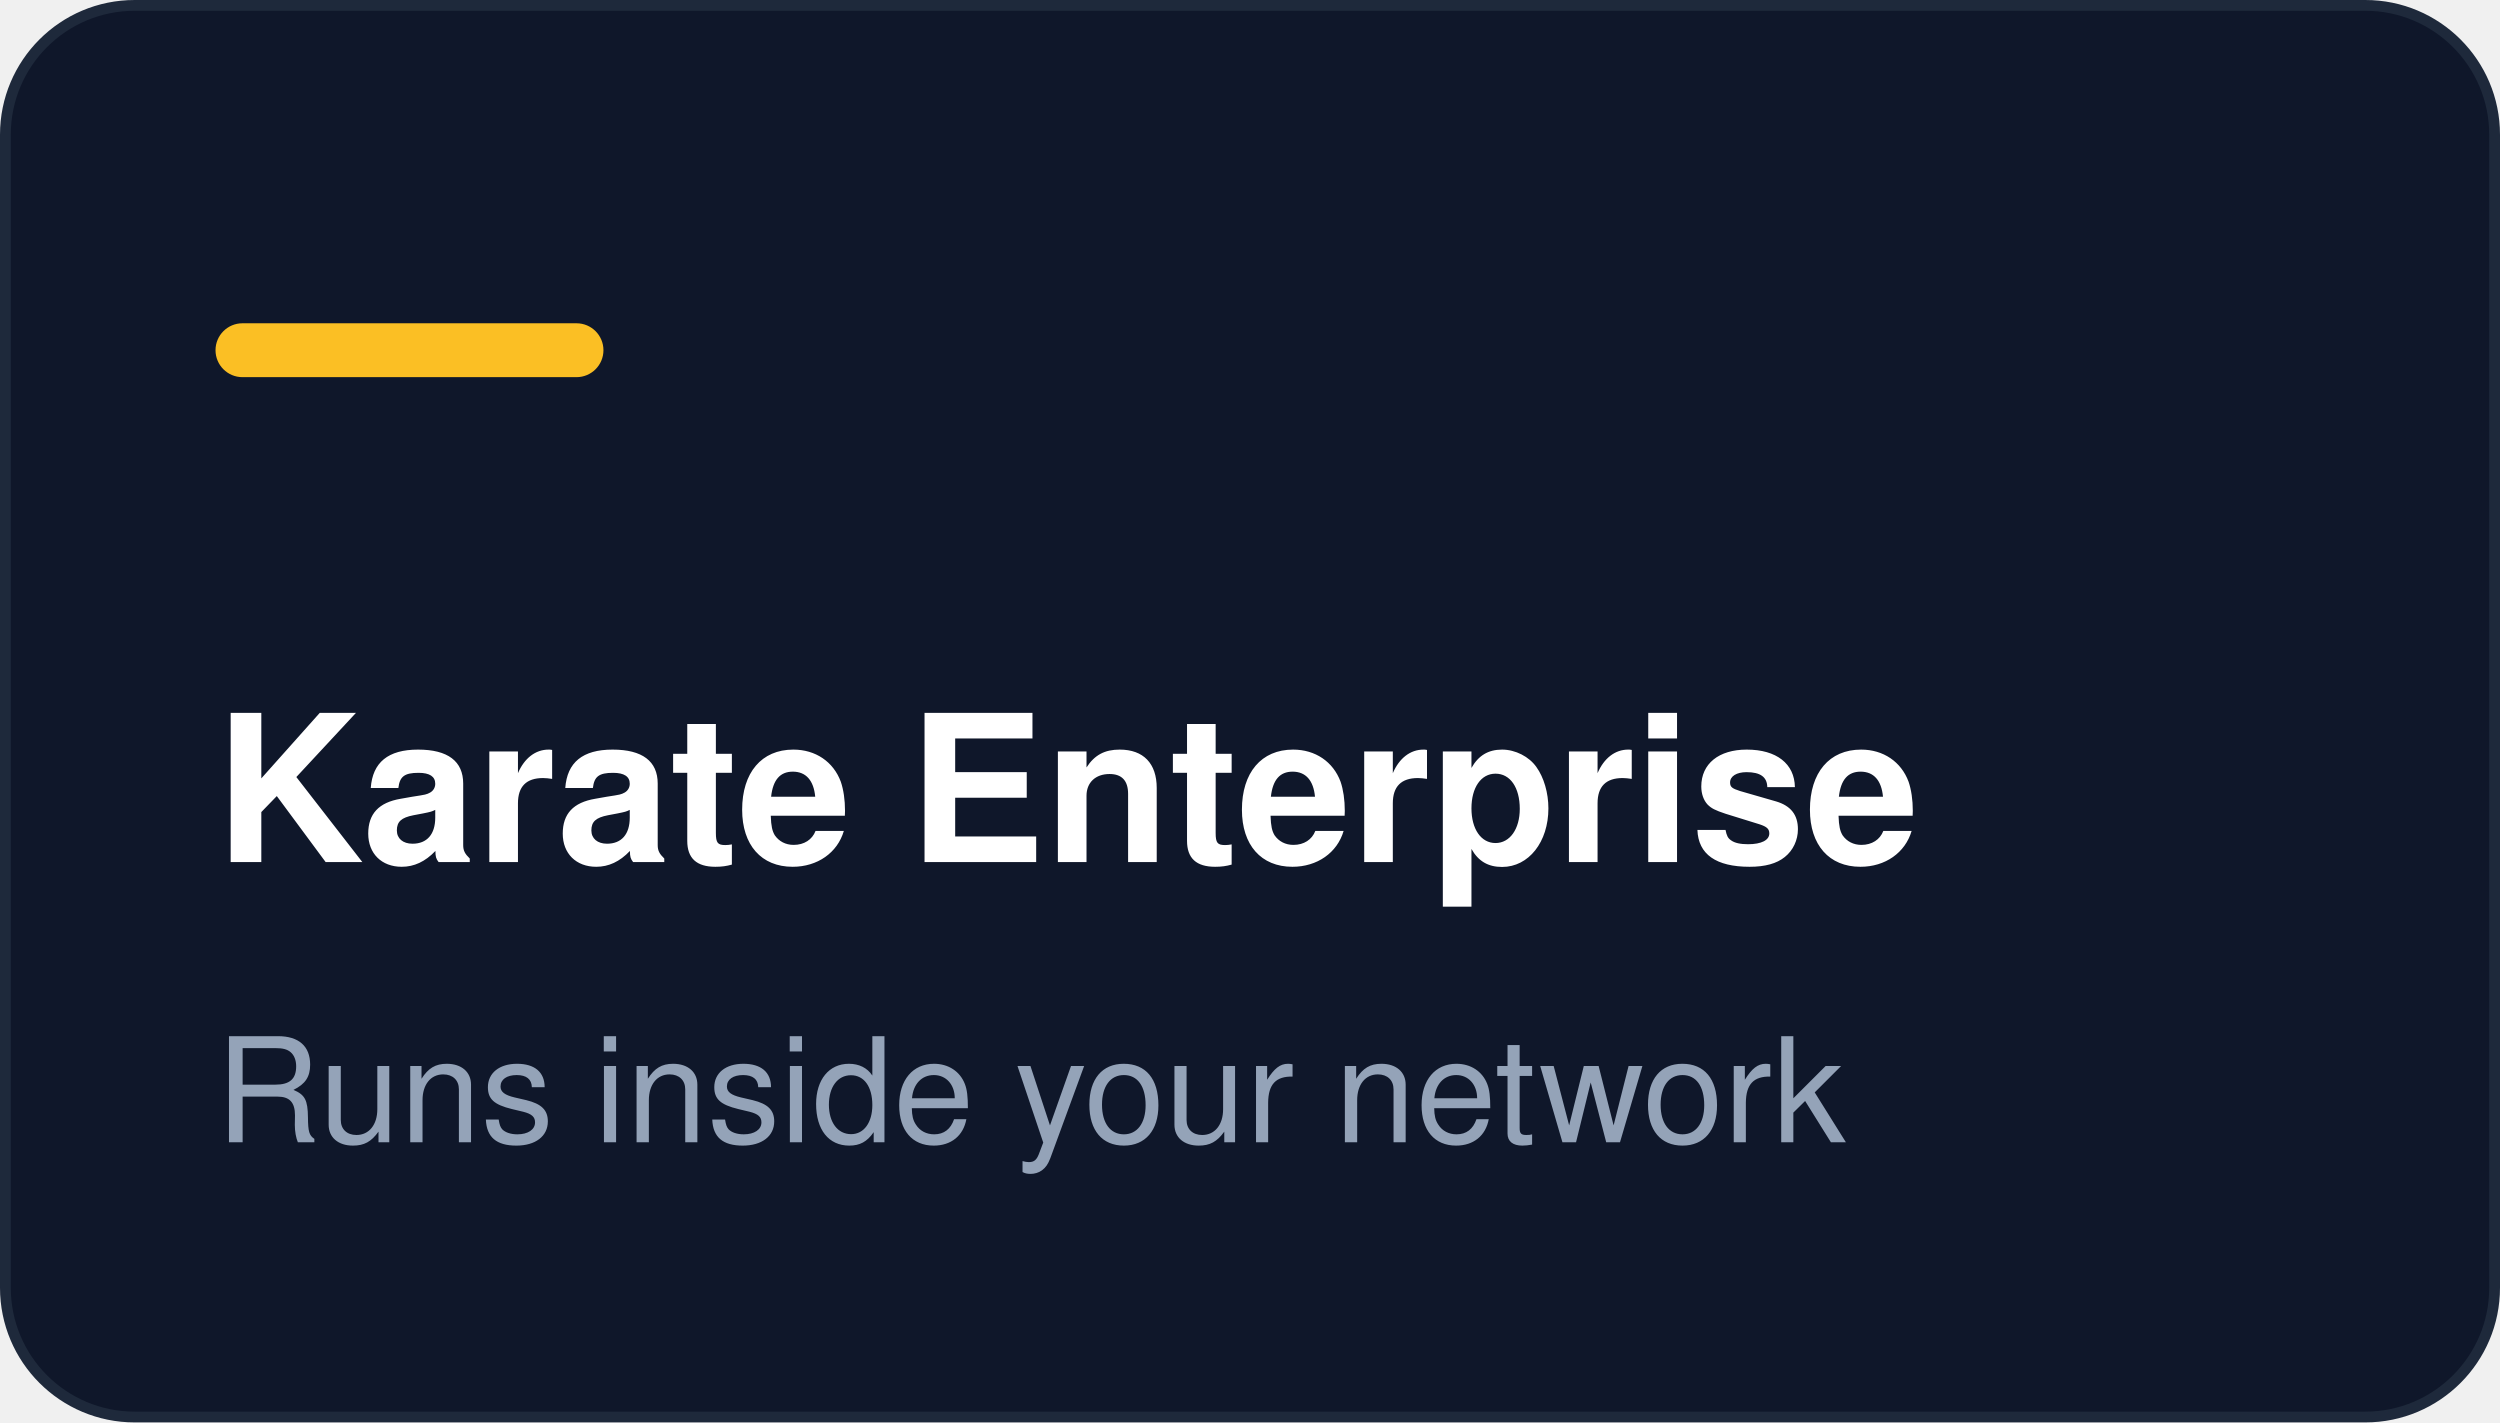
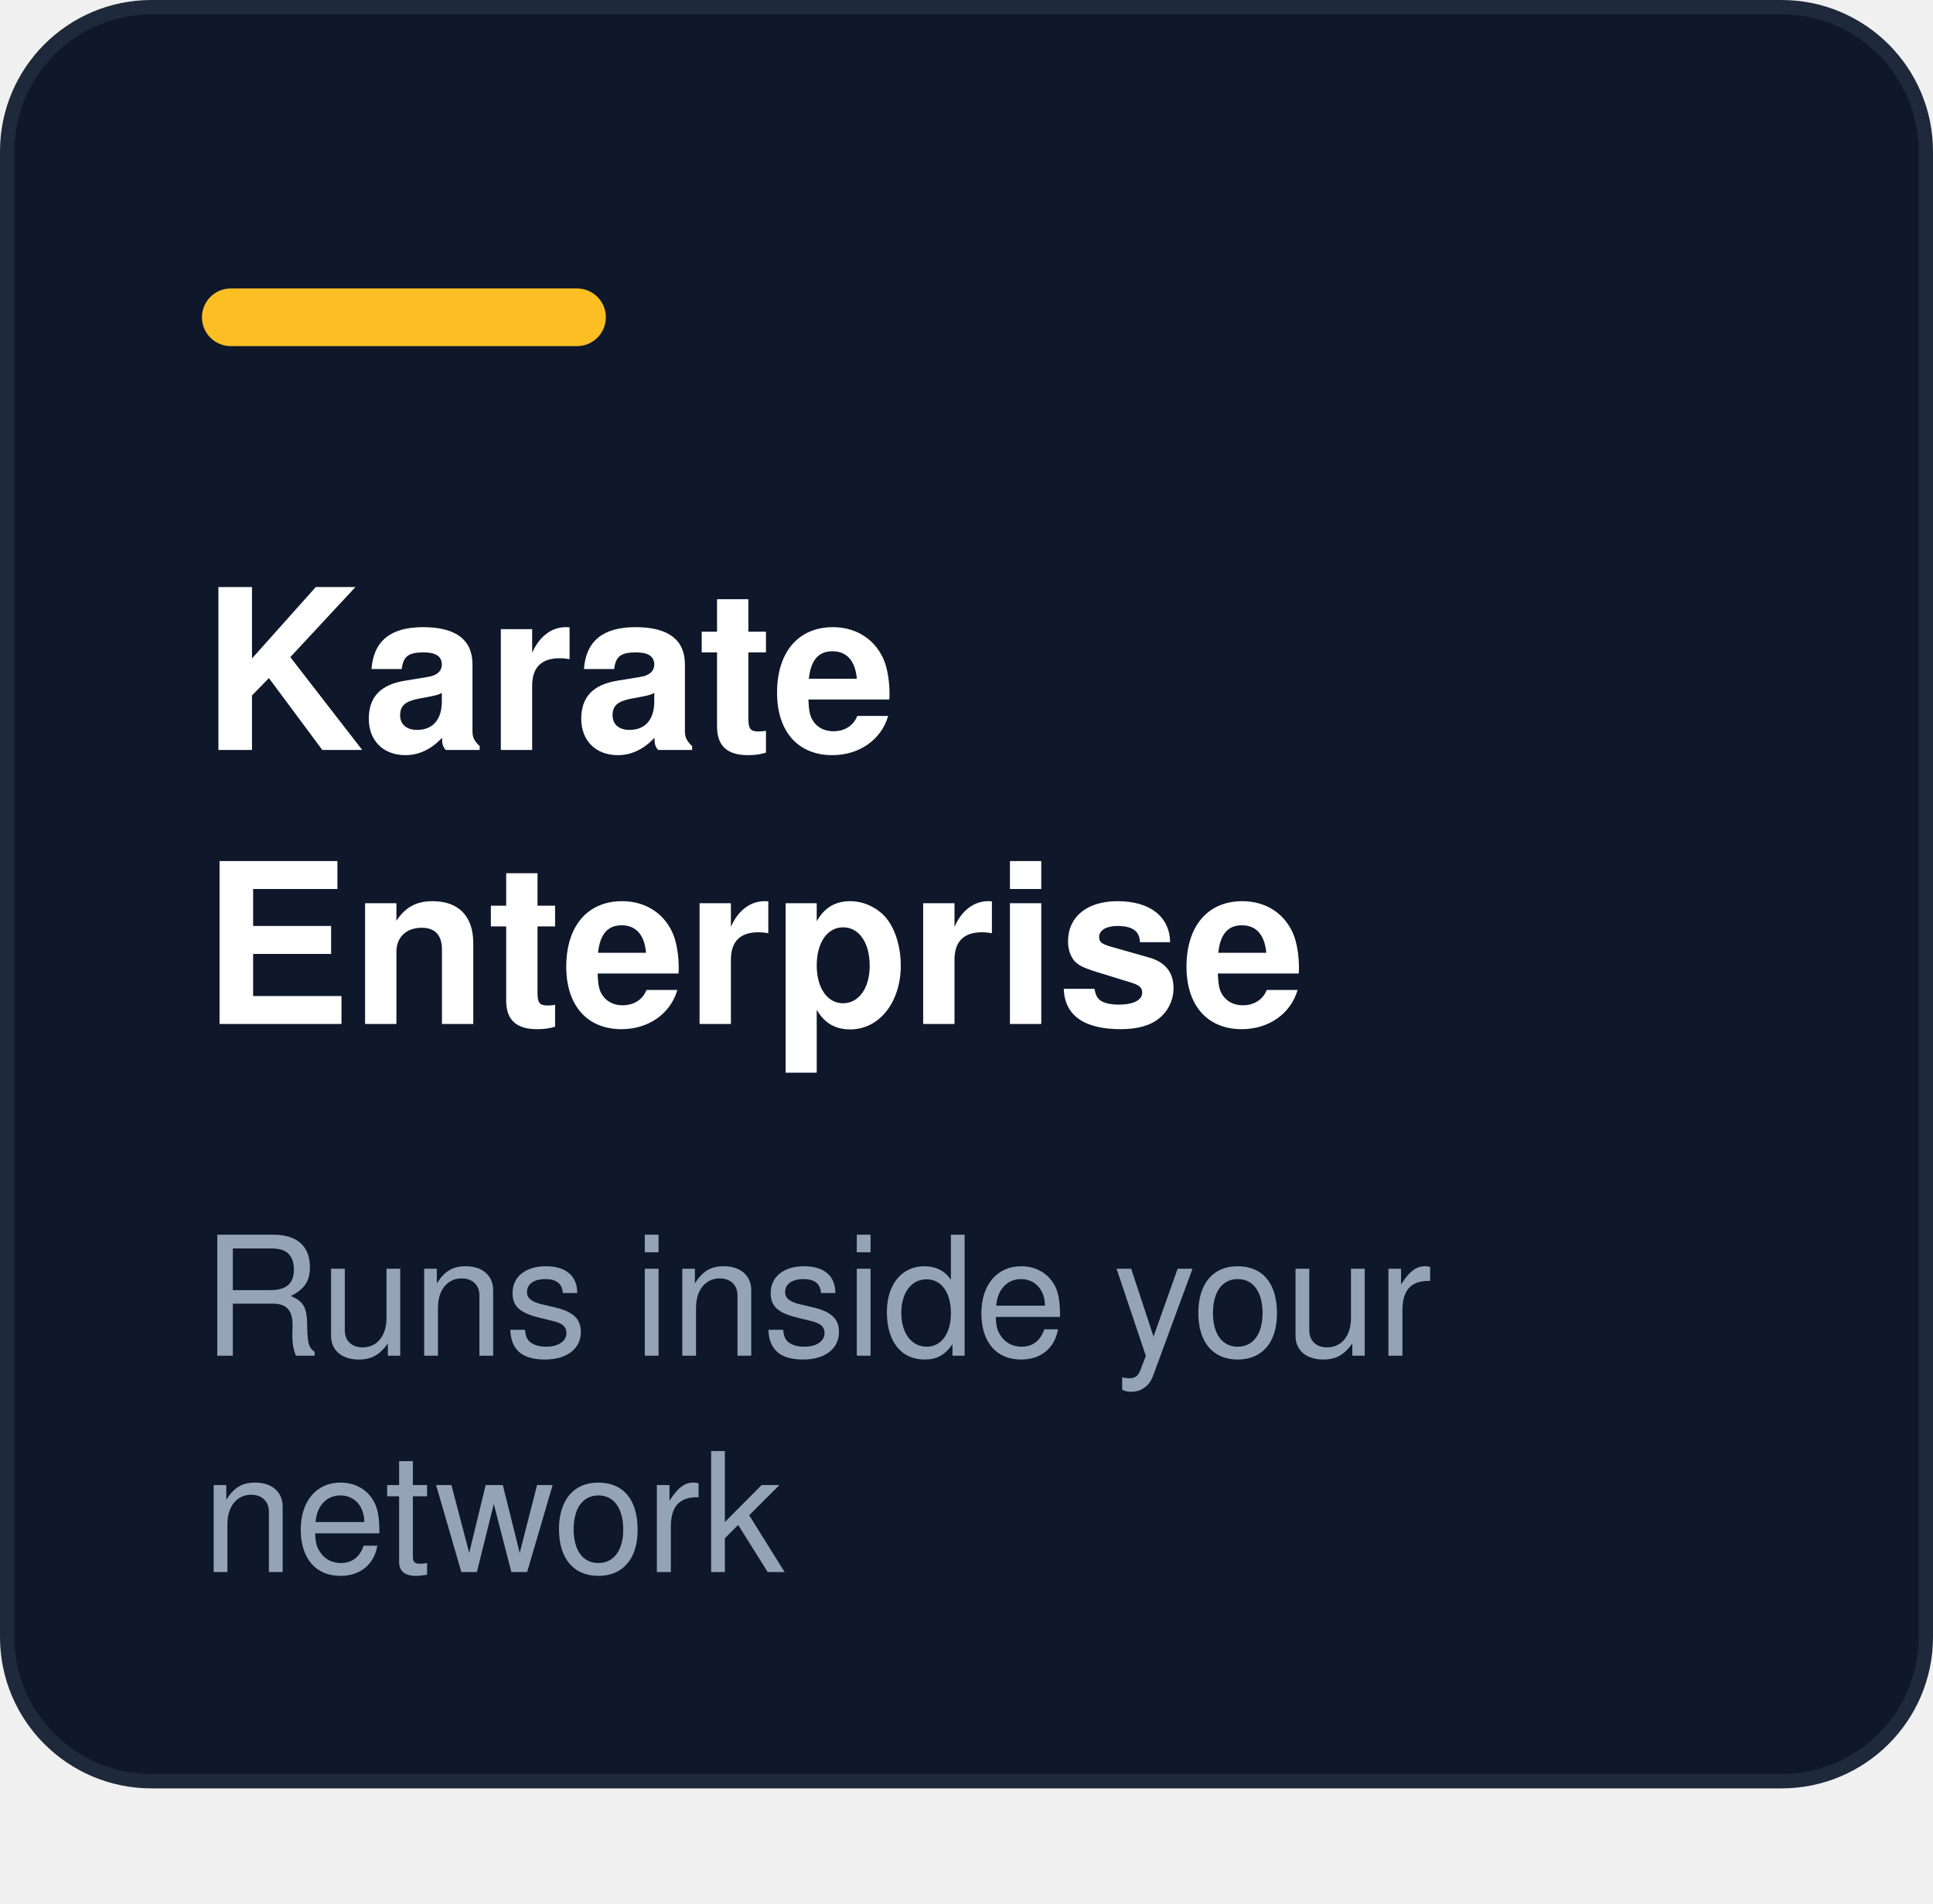
- <svg xmlns="http://www.w3.org/2000/svg" width="232" height="132" viewBox="0 0 232 132" role="img" aria-label="Karate Enterprise">
-   <rect x=".5" y=".5" width="231" height="131" rx="12" fill="#0F172A" stroke="#1E293B" />
+ <svg xmlns="http://www.w3.org/2000/svg" width="134" height="132" viewBox="0 0 134 132" role="img" aria-label="Karate Enterprise">
+   <rect x=".5" y=".5" width="133" height="123" rx="10" fill="#0F172A" stroke="#1E293B" />
+   <rect x="14" y="20" width="28" height="4" rx="2" fill="#FBBF24" />
  <g font-family="Segoe UI, -apple-system, BlinkMacSystemFont, Helvetica, Arial, sans-serif">
-     <rect x="20" y="30" width="36" height="5" rx="2.5" fill="#FBBF24" />
-     <text x="20" y="80" font-size="19" font-weight="700" fill="#fff">Karate Enterprise</text>
-     <text x="20" y="106" font-size="13.5" fill="#94A3B8">Runs inside your network</text>
+     <text font-size="15.5" font-weight="700" fill="#fff">
+       <tspan x="14" y="52">Karate</tspan>
+       <tspan x="14" y="71">Enterprise</tspan>
+     </text>
+     <text font-size="11.5" fill="#94A3B8">
+       <tspan x="14" y="94">Runs inside your</tspan>
+       <tspan x="14" y="109">network</tspan>
+     </text>
  </g>
</svg>
